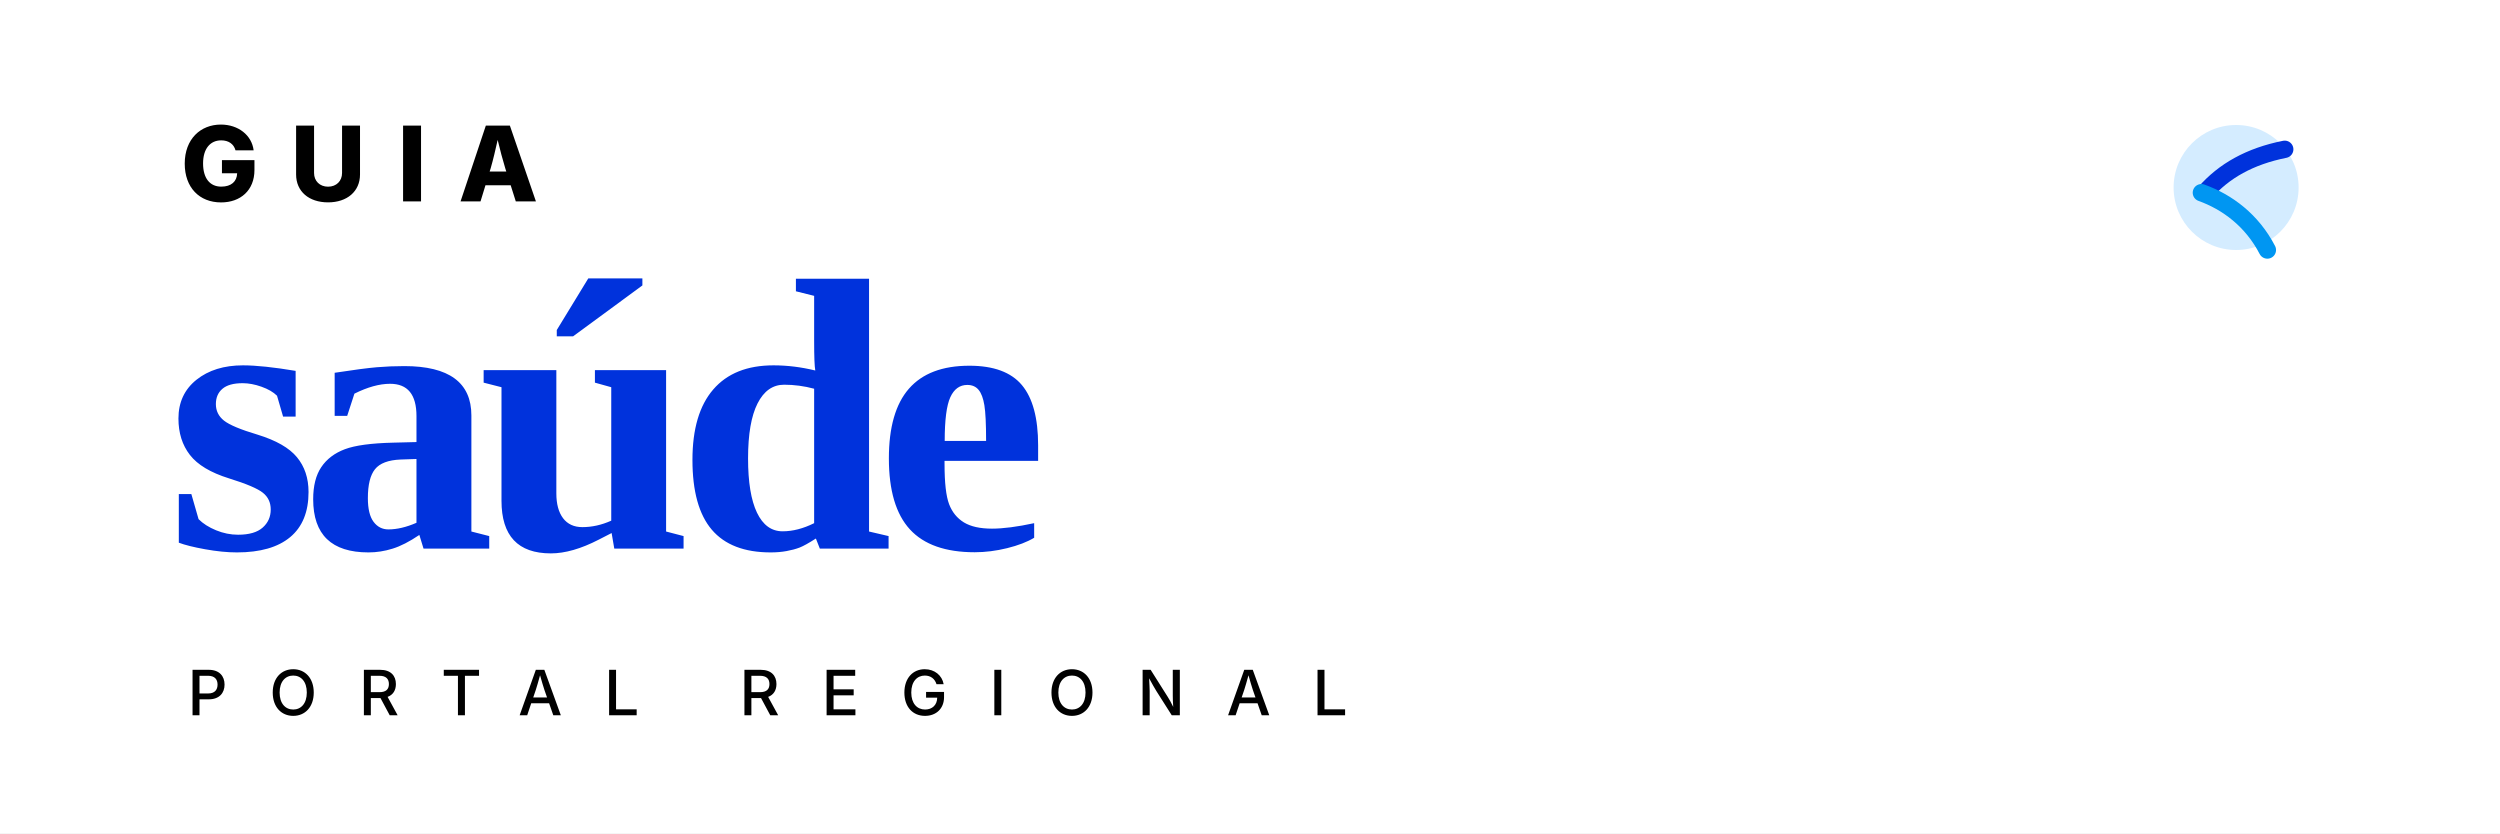
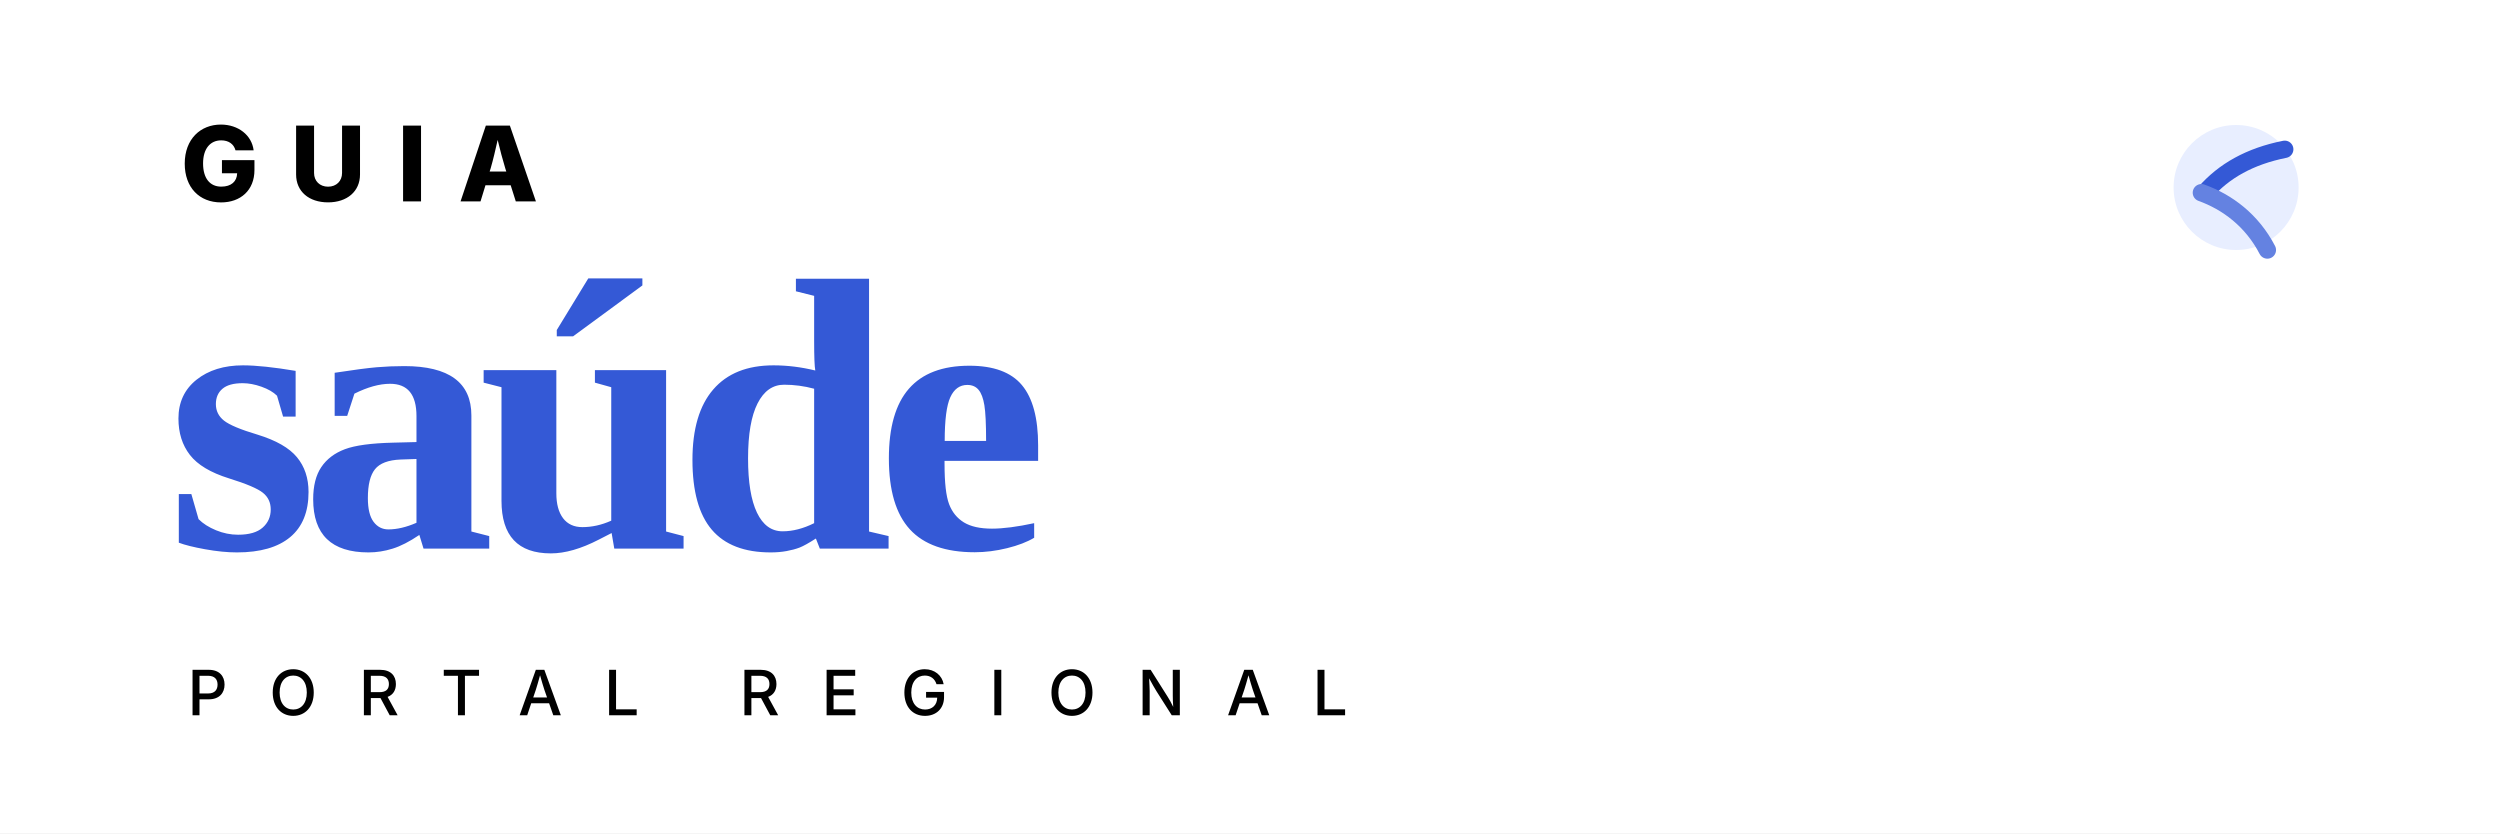
<svg xmlns="http://www.w3.org/2000/svg" width="720" height="240" viewBox="0 0 720 240" fill="none" role="img" aria-label="Guia Saúde">
  <rect width="720" height="240" fill="white" />
  <text x="52" y="58" fill="#000000" font-family="Inter, Arial, sans-serif" font-size="30" font-weight="800" letter-spacing="9">GUIA</text>
-   <text x="48" y="158" fill="#0032dc" font-family="Georgia, 'Times New Roman', serif" font-size="112" font-weight="700" letter-spacing="-5">saúde</text>
+   <text x="48" y="158" fill="#3459D6" font-family="Georgia, 'Times New Roman', serif" font-size="112" font-weight="700" letter-spacing="-5">saúde</text>
  <text x="54" y="206" fill="#000000" font-family="Inter, Arial, sans-serif" font-size="18" font-weight="500" letter-spacing="12">PORTAL REGIONAL</text>
-   <circle cx="644" cy="54" r="18" fill="#d4ecff" />
-   <path d="M635 55.5C640.5 49.2 648 45 658 43" stroke="#0032dc" stroke-width="5" stroke-linecap="round" />
-   <path d="M634 55.5C641.5 58.2 648.6 63.5 653 72" stroke="#0096f2" stroke-width="5" stroke-linecap="round" />
+   <circle cx="644" cy="54" r="18" fill="#E8EEFF" />
+   <path d="M635 55.5C640.5 49.2 648 45 658 43" stroke="#3459D6" stroke-width="5" stroke-linecap="round" />
+   <path d="M634 55.5C641.5 58.2 648.6 63.5 653 72" stroke="#6482E1" stroke-width="5" stroke-linecap="round" />
</svg>
